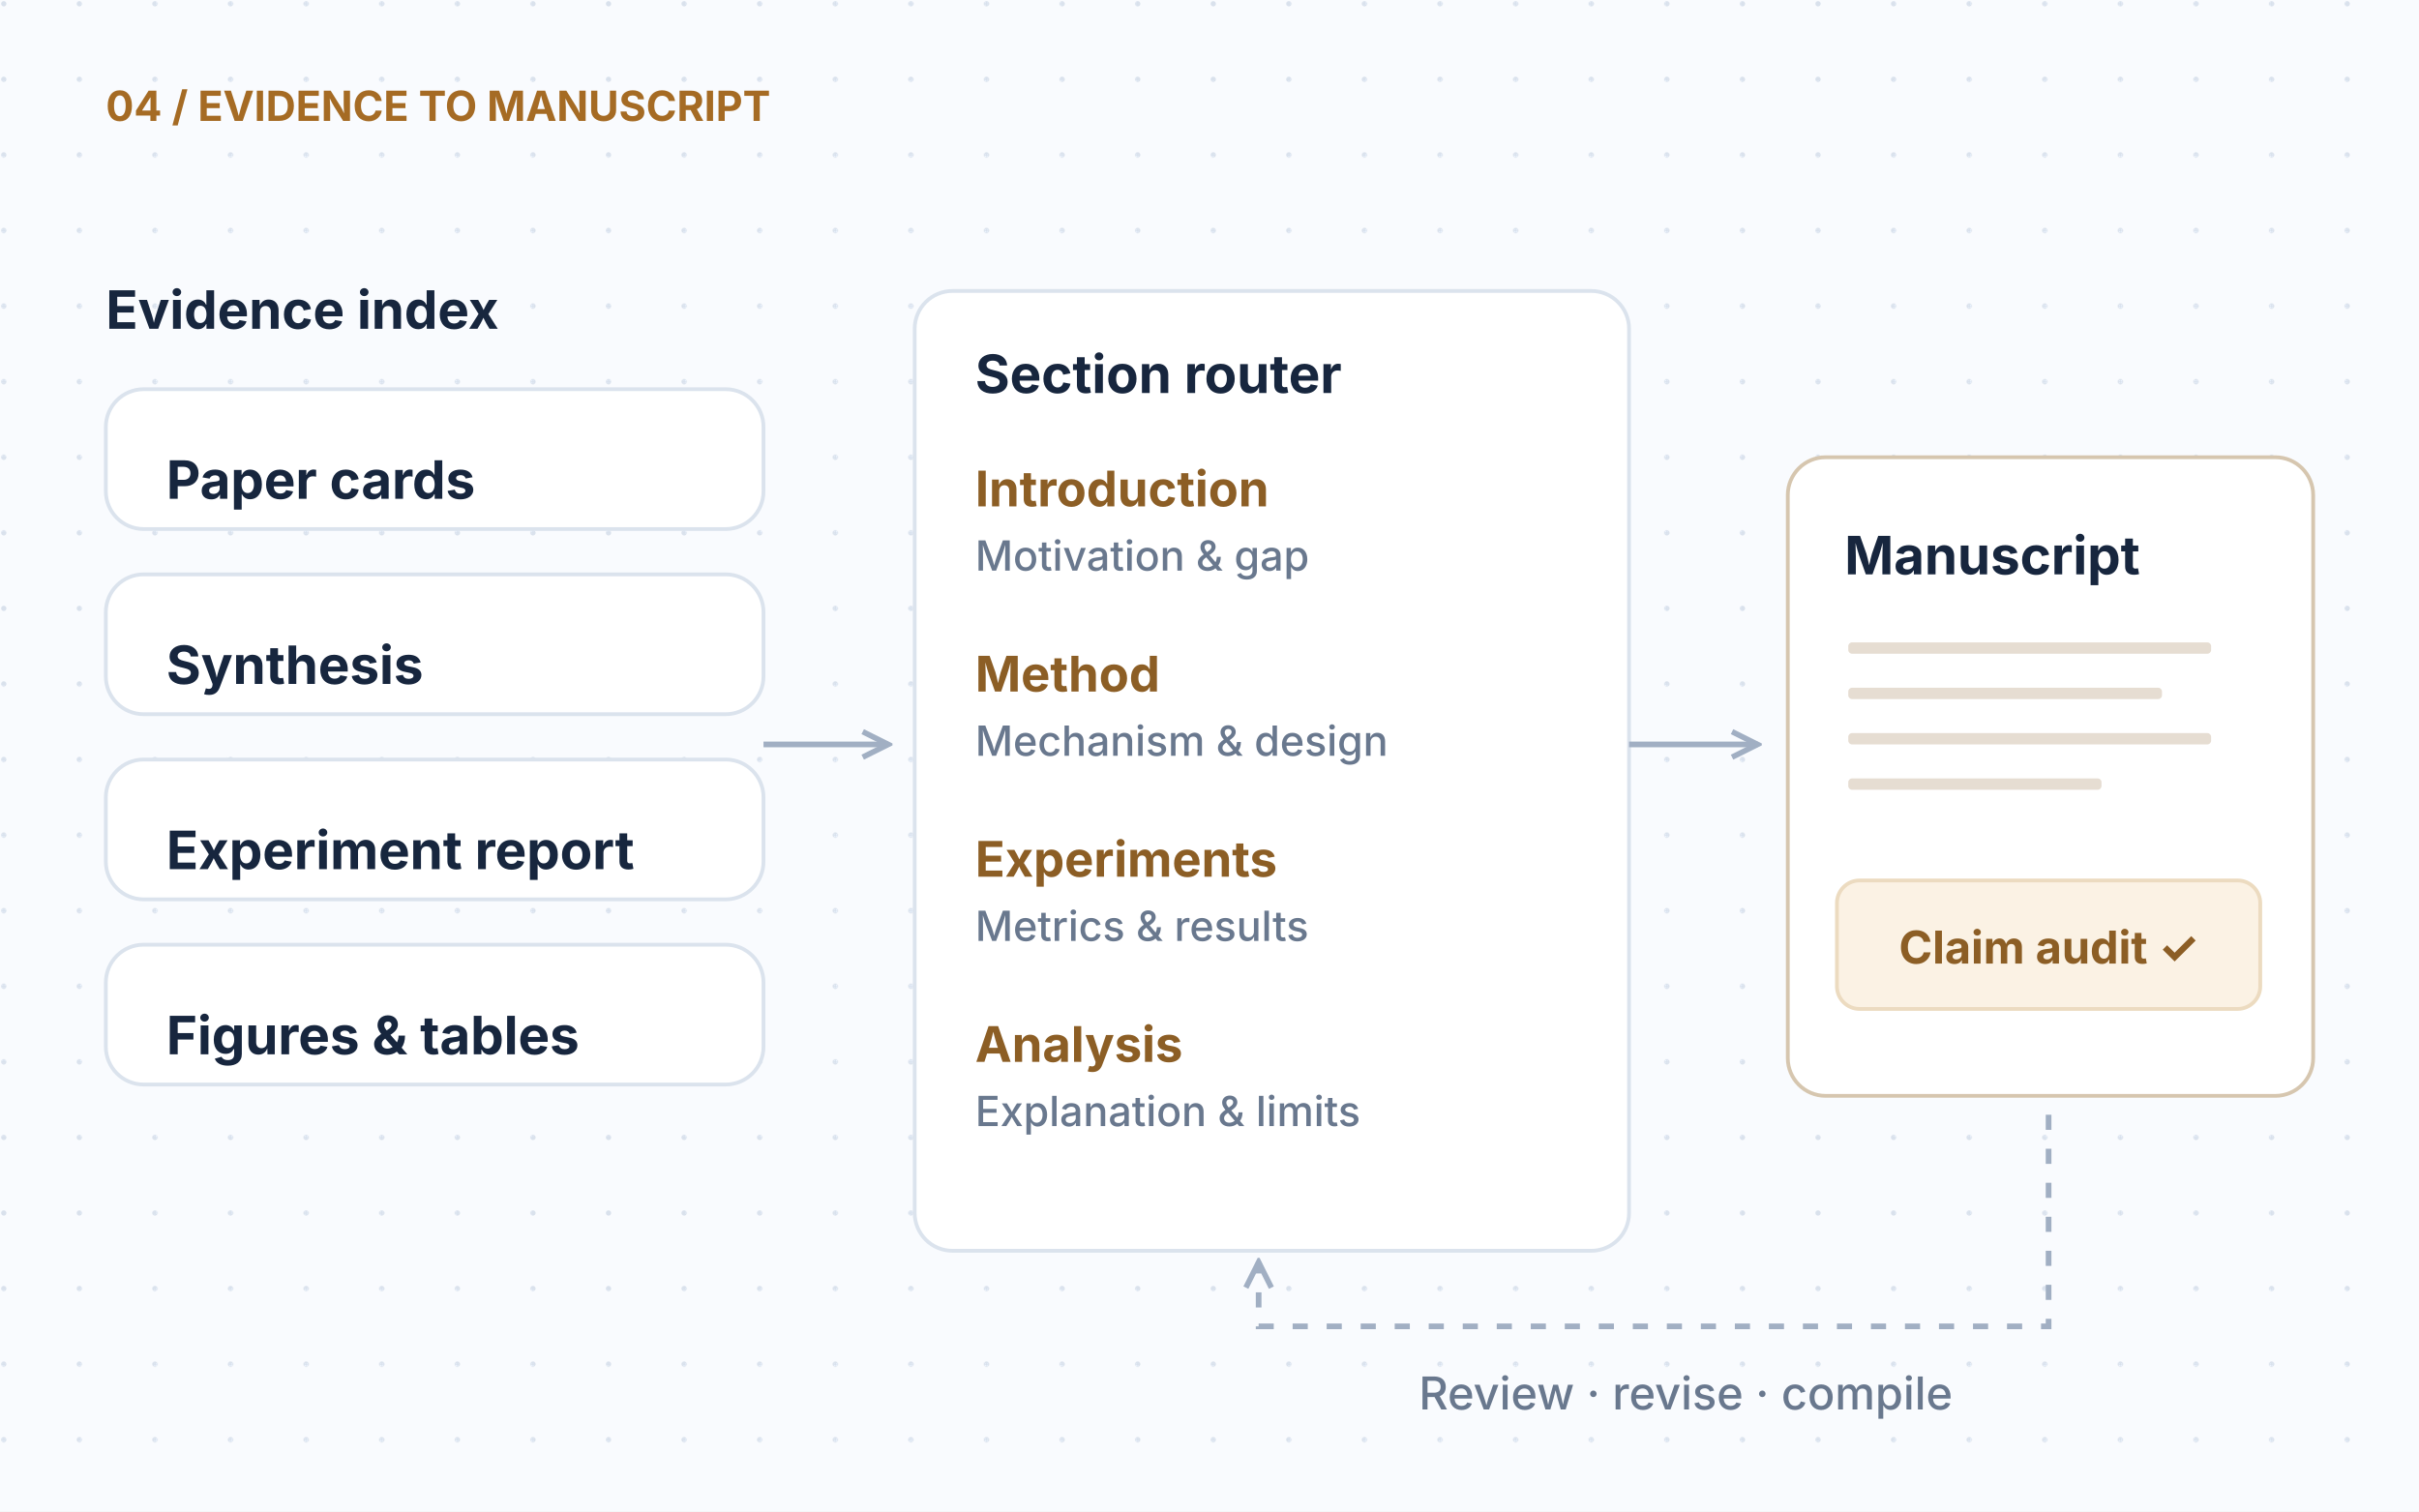
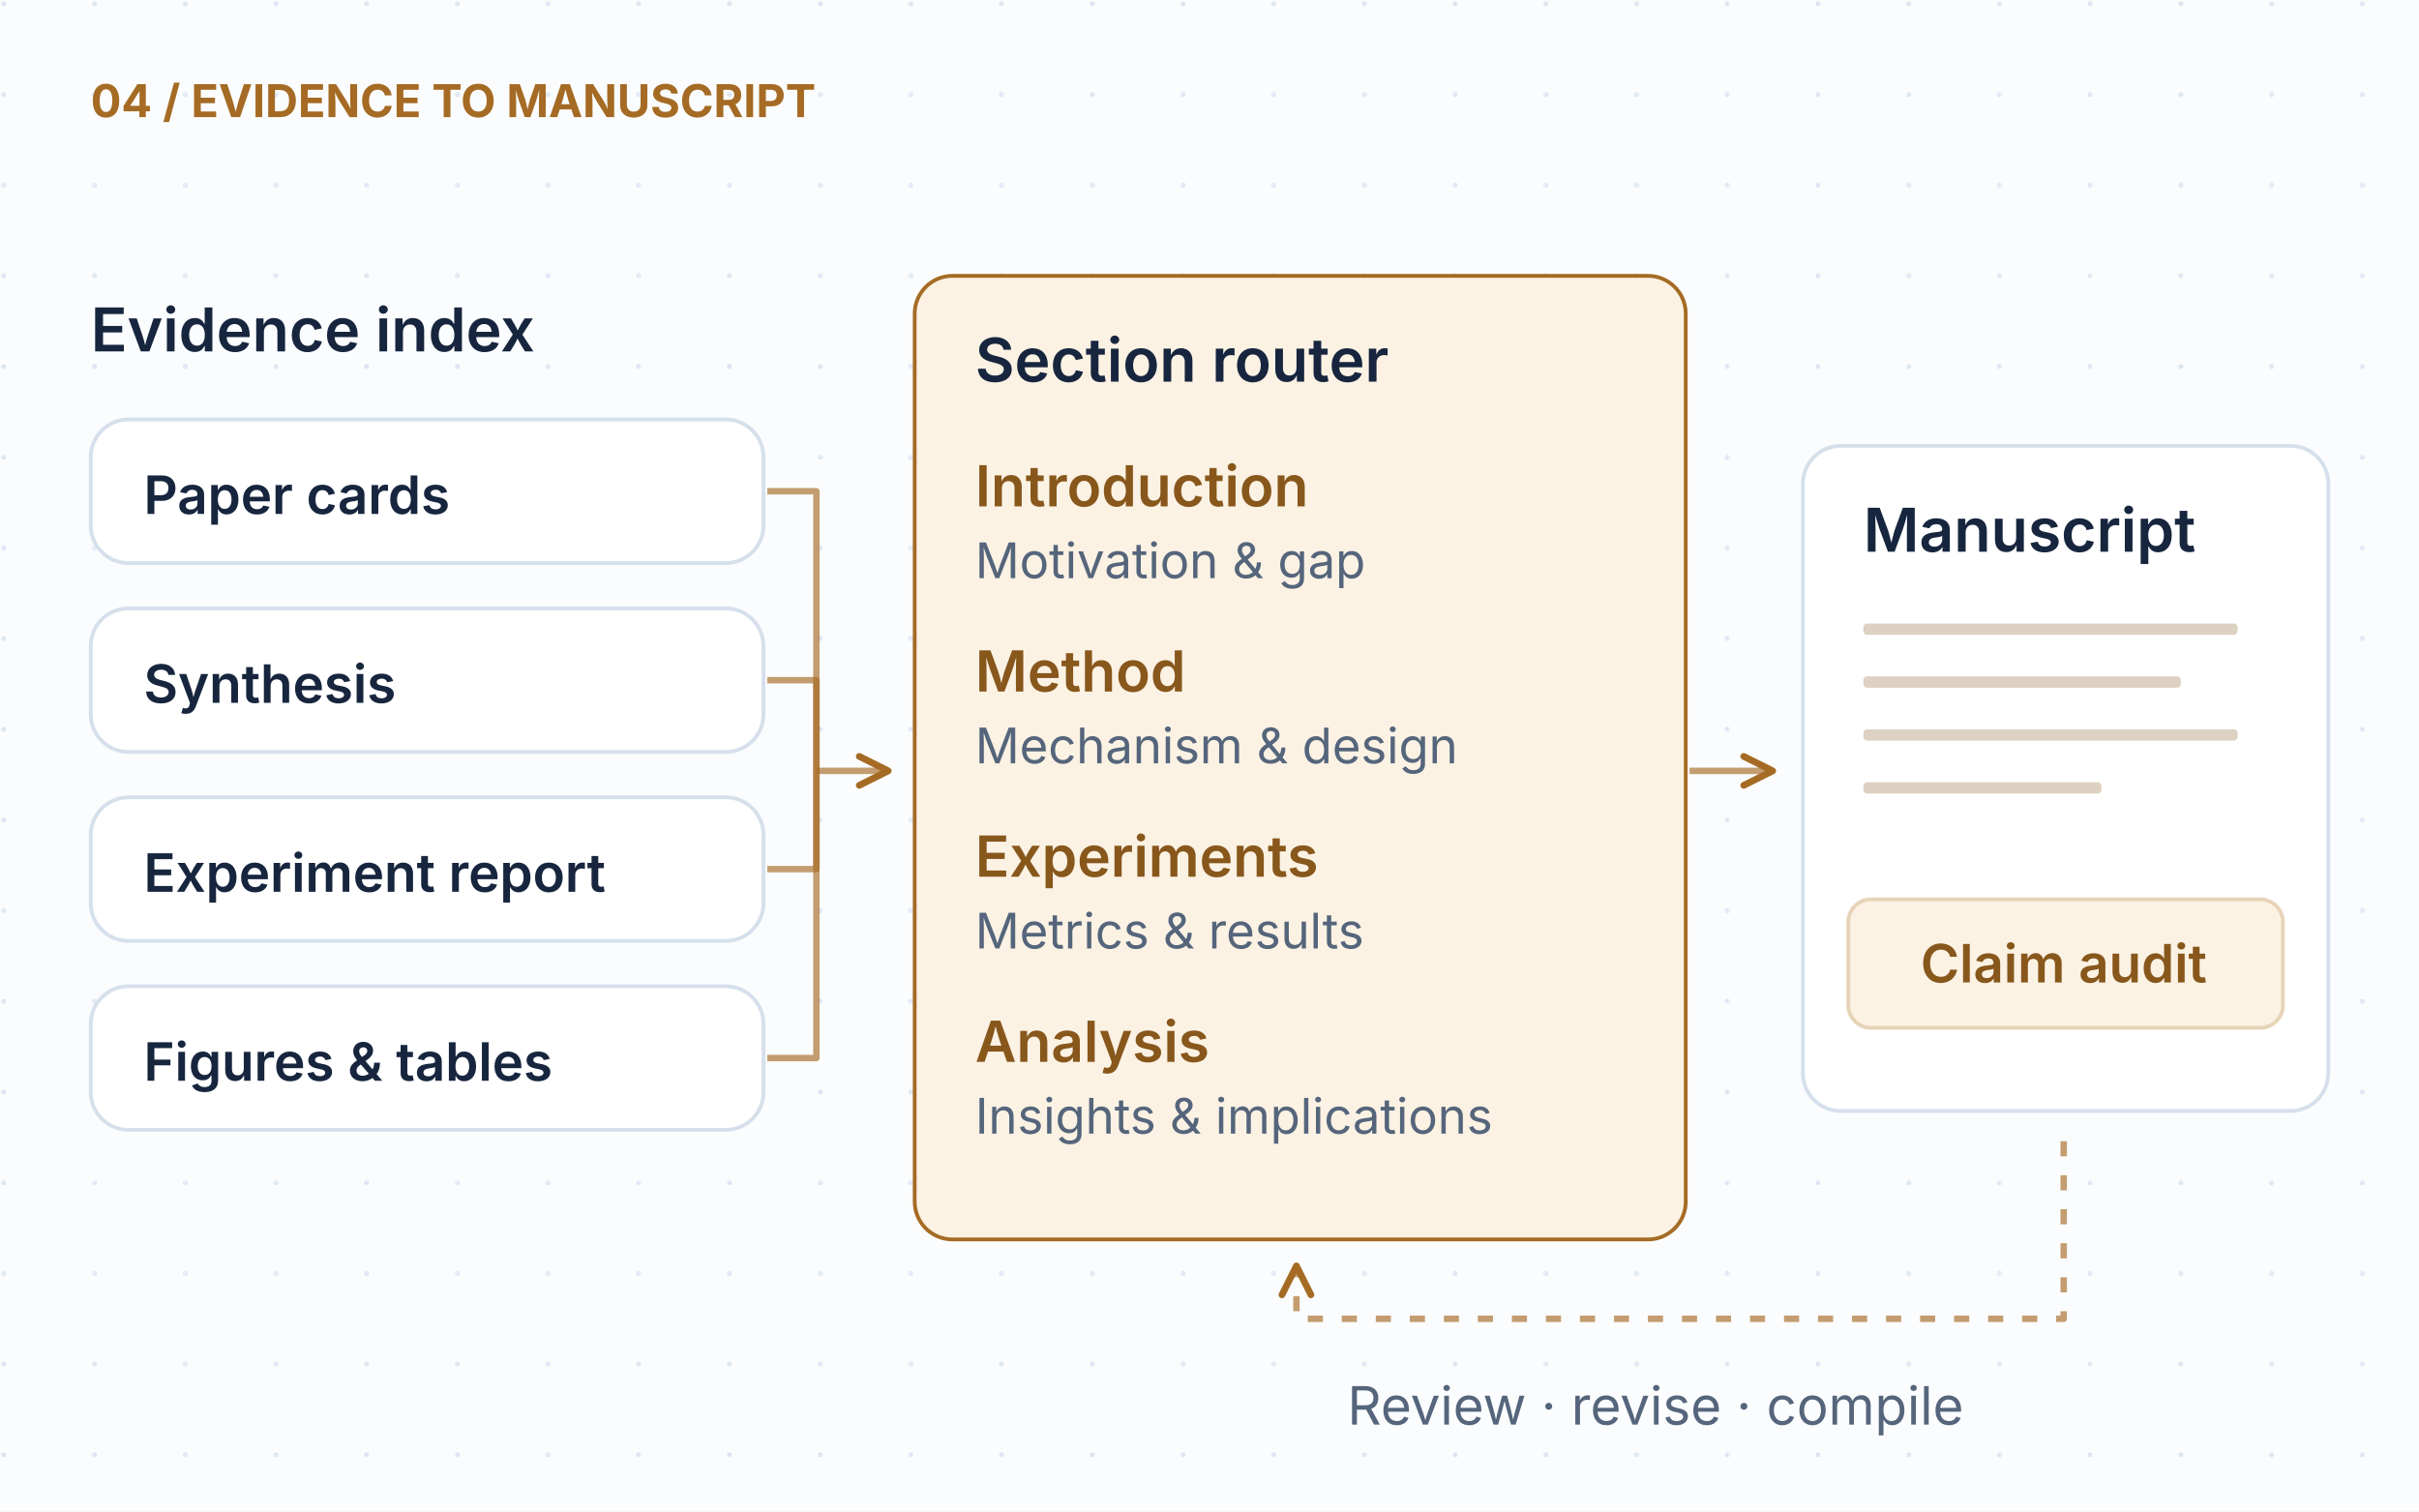
- <svg xmlns="http://www.w3.org/2000/svg" viewBox="0 0 640 400" font-family="Inter, system-ui, -apple-system, Segoe UI, sans-serif" role="img" aria-label="Indexed evidence is routed to manuscript sections and reviewed through a claim audit" style="--accent:#a56b24">
+ <svg xmlns="http://www.w3.org/2000/svg" viewBox="0 0 640 400" font-family="system-ui, -apple-system, Segoe UI, sans-serif" role="img" aria-labelledby="title desc">
  <defs>
-     <marker id="arrow" viewBox="0 0 8 8" refX="7" refY="4" markerWidth="6" markerHeight="6" orient="auto-start-reverse">
-       <path d="M1 1 L7 4 L1 7" fill="none" stroke="#a1afc3" stroke-width="1.3" />
+     <marker id="arrow" viewBox="0 0 8 8" refX="7" refY="4" markerWidth="6" markerHeight="6" orient="auto">
+       <path d="M1 1 L7 4 L1 7" fill="none" stroke="#a56b24" stroke-width="1.4" stroke-linecap="round" stroke-linejoin="round" />
    </marker>
-     <pattern id="grid" width="20" height="20" patternUnits="userSpaceOnUse">
-       <circle cx="1" cy="1" r=".7" fill="#d9e1ec" />
+     <pattern id="grid" width="24" height="24" patternUnits="userSpaceOnUse">
+       <circle cx="1" cy="1" r=".65" fill="#dce4ef" />
    </pattern>
  </defs>
-   <rect width="640" height="400" fill="#f9fbfe" />
+   <rect width="640" height="400" fill="#fbfcfe" />
  <rect width="640" height="400" fill="url(#grid)" />
-   <text x="28" y="32" fill="#a56b24" font-size="11" font-weight="700" text-anchor="start">04 / EVIDENCE TO MANUSCRIPT</text>
-   <text x="28" y="87" fill="#17263e" font-size="14" font-weight="650" text-anchor="start">Evidence index</text>
-   <rect x="28" y="103" width="174" height="37" rx="10" fill="#fff" stroke="#dbe3ed" />
-   <text x="44" y="132" fill="#17263e" font-size="14" font-weight="650" text-anchor="start">Paper cards</text>
-   <rect x="28" y="152" width="174" height="37" rx="10" fill="#fff" stroke="#dbe3ed" />
-   <text x="44" y="181" fill="#17263e" font-size="14" font-weight="650" text-anchor="start">Synthesis</text>
-   <rect x="28" y="201" width="174" height="37" rx="10" fill="#fff" stroke="#dbe3ed" />
-   <text x="44" y="230" fill="#17263e" font-size="14" font-weight="650" text-anchor="start">Experiment report</text>
-   <rect x="28" y="250" width="174" height="37" rx="10" fill="#fff" stroke="#dbe3ed" />
-   <text x="44" y="279" fill="#17263e" font-size="14" font-weight="650" text-anchor="start">Figures &amp; tables</text>
-   <path d="M202 197 H235" fill="none" stroke="#a1afc3" stroke-width="1.5" marker-end="url(#arrow)" />
-   <rect x="242" y="77" width="189" height="254" rx="10" fill="#fff" stroke="#dbe3ed" />
-   <text x="258" y="104" fill="#17263e" font-size="14" font-weight="650" text-anchor="start">Section router</text>
-   <text x="258" y="134" fill="#8c5e25" font-size="13" font-weight="650" text-anchor="start">Introduction</text>
-   <text x="258" y="151" fill="#69788e" font-size="11" font-weight="500" text-anchor="start">Motivation &amp; gap</text>
-   <text x="258" y="183" fill="#8c5e25" font-size="13" font-weight="650" text-anchor="start">Method</text>
-   <text x="258" y="200" fill="#69788e" font-size="11" font-weight="500" text-anchor="start">Mechanism &amp; design</text>
-   <text x="258" y="232" fill="#8c5e25" font-size="13" font-weight="650" text-anchor="start">Experiments</text>
-   <text x="258" y="249" fill="#69788e" font-size="11" font-weight="500" text-anchor="start">Metrics &amp; results</text>
-   <text x="258" y="281" fill="#8c5e25" font-size="13" font-weight="650" text-anchor="start">Analysis</text>
-   <text x="258" y="298" fill="#69788e" font-size="11" font-weight="500" text-anchor="start">Explanation &amp; limits</text>
-   <path d="M431 197 H465" fill="none" stroke="#a1afc3" stroke-width="1.5" marker-end="url(#arrow)" />
-   <rect x="473" y="121" width="139" height="169" rx="10" fill="#fff" stroke="#d6c6af" />
-   <text x="488" y="152" fill="#17263e" font-size="14" font-weight="650" text-anchor="start">Manuscript</text>
-   <rect x="489" y="170" width="96" height="3" rx="1" fill="#e6ddd2" stroke="none" />
-   <rect x="489" y="182" width="83" height="3" rx="1" fill="#e6ddd2" stroke="none" />
-   <rect x="489" y="194" width="96" height="3" rx="1" fill="#e6ddd2" stroke="none" />
-   <rect x="489" y="206" width="67" height="3" rx="1" fill="#e6ddd2" stroke="none" />
-   <rect x="486" y="233" width="112" height="34" rx="6" fill="#fbf2e4" stroke="#ecdbc0" />
-   <text x="542" y="255" fill="#8c5e25" font-size="12" font-weight="650" text-anchor="middle">Claim audit ✓</text>
-   <path d="M542 295 V351 H333 V334" fill="none" stroke="#a1afc3" stroke-width="1.5" marker-end="url(#arrow)" stroke-dasharray="4 5" />
-   <text x="446" y="373" fill="#69788e" font-size="12" font-weight="500" text-anchor="middle">Review · revise · compile</text>
+   <text x="24" y="31" fill="#a56b24" font-size="12" font-weight="700" text-anchor="start">04 / EVIDENCE TO MANUSCRIPT</text>
+   <text x="24" y="93" fill="#17263e" font-size="16" font-weight="600" text-anchor="start">Evidence index</text>
+   <rect x="24" y="111" width="178" height="38" rx="10" fill="#fff" stroke="#d6e0ec" />
+   <text x="38" y="136" fill="#17263e" font-size="14" font-weight="600" text-anchor="start">Paper cards</text>
+   <path d="M203 130 H216 V204" fill="none" stroke="#a56b24" stroke-opacity=".65" stroke-width="1.7" stroke-linejoin="round" />
+   <rect x="24" y="161" width="178" height="38" rx="10" fill="#fff" stroke="#d6e0ec" />
+   <text x="38" y="186" fill="#17263e" font-size="14" font-weight="600" text-anchor="start">Synthesis</text>
+   <path d="M203 180 H216 V204" fill="none" stroke="#a56b24" stroke-opacity=".65" stroke-width="1.7" stroke-linejoin="round" />
+   <rect x="24" y="211" width="178" height="38" rx="10" fill="#fff" stroke="#d6e0ec" />
+   <text x="38" y="236" fill="#17263e" font-size="14" font-weight="600" text-anchor="start">Experiment report</text>
+   <path d="M203 230 H216 V204" fill="none" stroke="#a56b24" stroke-opacity=".65" stroke-width="1.7" stroke-linejoin="round" />
+   <rect x="24" y="261" width="178" height="38" rx="10" fill="#fff" stroke="#d6e0ec" />
+   <text x="38" y="286" fill="#17263e" font-size="14" font-weight="600" text-anchor="start">Figures &amp; tables</text>
+   <path d="M203 280 H216 V204" fill="none" stroke="#a56b24" stroke-opacity=".65" stroke-width="1.7" stroke-linejoin="round" />
+   <path d="M216 204 H235" fill="none" stroke="#a56b24" stroke-opacity=".65" stroke-width="1.7" stroke-linejoin="round" marker-end="url(#arrow)" />
+   <rect x="242" y="73" width="204" height="255" rx="10" fill="#fbf2e4" stroke="#a56b24" />
+   <text x="258" y="101" fill="#17263e" font-size="16" font-weight="600" text-anchor="start">Section router</text>
+   <text x="258" y="134" fill="#88571b" font-size="15" font-weight="600" text-anchor="start">Introduction</text>
+   <text x="258" y="153" fill="#55657b" font-size="13" font-weight="400" text-anchor="start">Motivation &amp; gap</text>
+   <text x="258" y="183" fill="#88571b" font-size="15" font-weight="600" text-anchor="start">Method</text>
+   <text x="258" y="202" fill="#55657b" font-size="13" font-weight="400" text-anchor="start">Mechanism &amp; design</text>
+   <text x="258" y="232" fill="#88571b" font-size="15" font-weight="600" text-anchor="start">Experiments</text>
+   <text x="258" y="251" fill="#55657b" font-size="13" font-weight="400" text-anchor="start">Metrics &amp; results</text>
+   <text x="258" y="281" fill="#88571b" font-size="15" font-weight="600" text-anchor="start">Analysis</text>
+   <text x="258" y="300" fill="#55657b" font-size="13" font-weight="400" text-anchor="start">Insights &amp; implications</text>
+   <path d="M447 204 H469" fill="none" stroke="#a56b24" stroke-opacity=".65" stroke-width="1.7" stroke-linejoin="round" marker-end="url(#arrow)" />
+   <rect x="477" y="118" width="139" height="176" rx="10" fill="#fff" stroke="#d6e0ec" />
+   <text x="493" y="146" fill="#17263e" font-size="16" font-weight="600" text-anchor="start">Manuscript</text>
+   <rect x="493" y="165" width="99" height="3" rx="1" fill="#ddd1c1" stroke="none" />
+   <rect x="493" y="179" width="84" height="3" rx="1" fill="#ddd1c1" stroke="none" />
+   <rect x="493" y="193" width="99" height="3" rx="1" fill="#ddd1c1" stroke="none" />
+   <rect x="493" y="207" width="63" height="3" rx="1" fill="#ddd1c1" stroke="none" />
+   <rect x="489" y="238" width="115" height="34" rx="6" fill="#fbf2e4" stroke="#e7d4b8" />
+   <text x="546" y="260" fill="#88571b" font-size="14" font-weight="600" text-anchor="middle">Claim audit</text>
+   <path d="M546 302 V349 H343 V335" fill="none" stroke="#a56b24" stroke-opacity=".65" stroke-width="1.7" stroke-linejoin="round" stroke-dasharray="4 5" marker-end="url(#arrow)" />
+   <text x="438" y="377" fill="#55657b" font-size="14" font-weight="400" text-anchor="middle">Review · revise · compile</text>
</svg>
